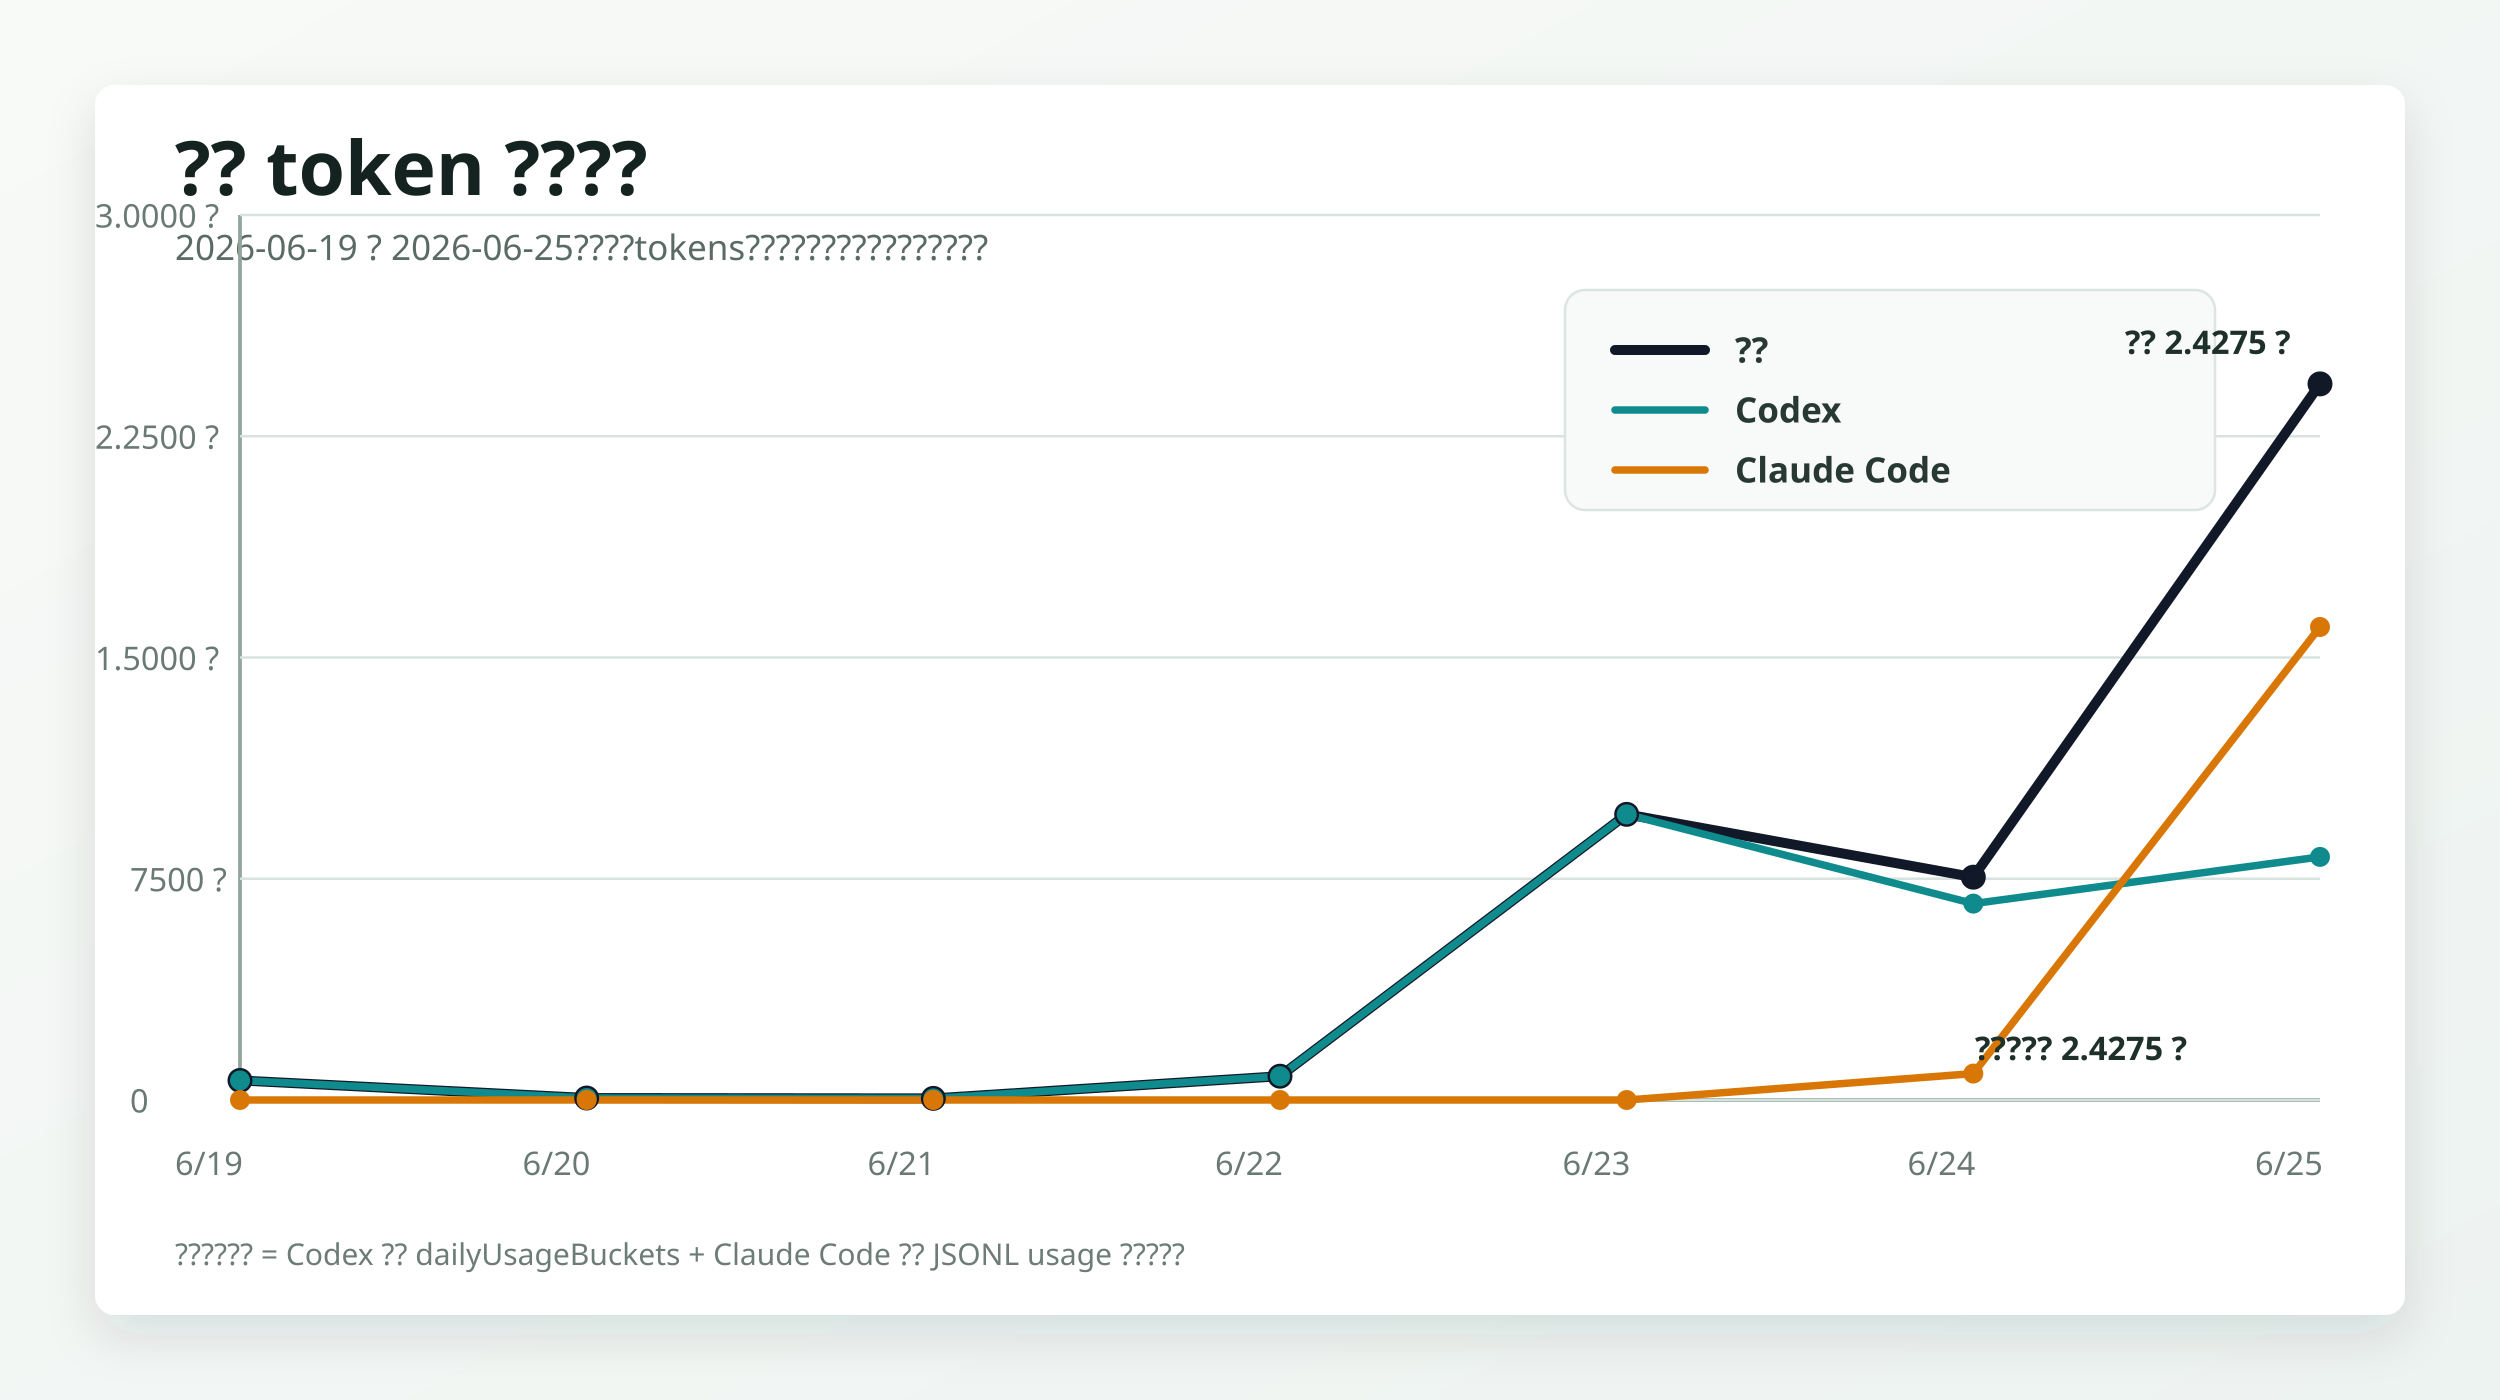
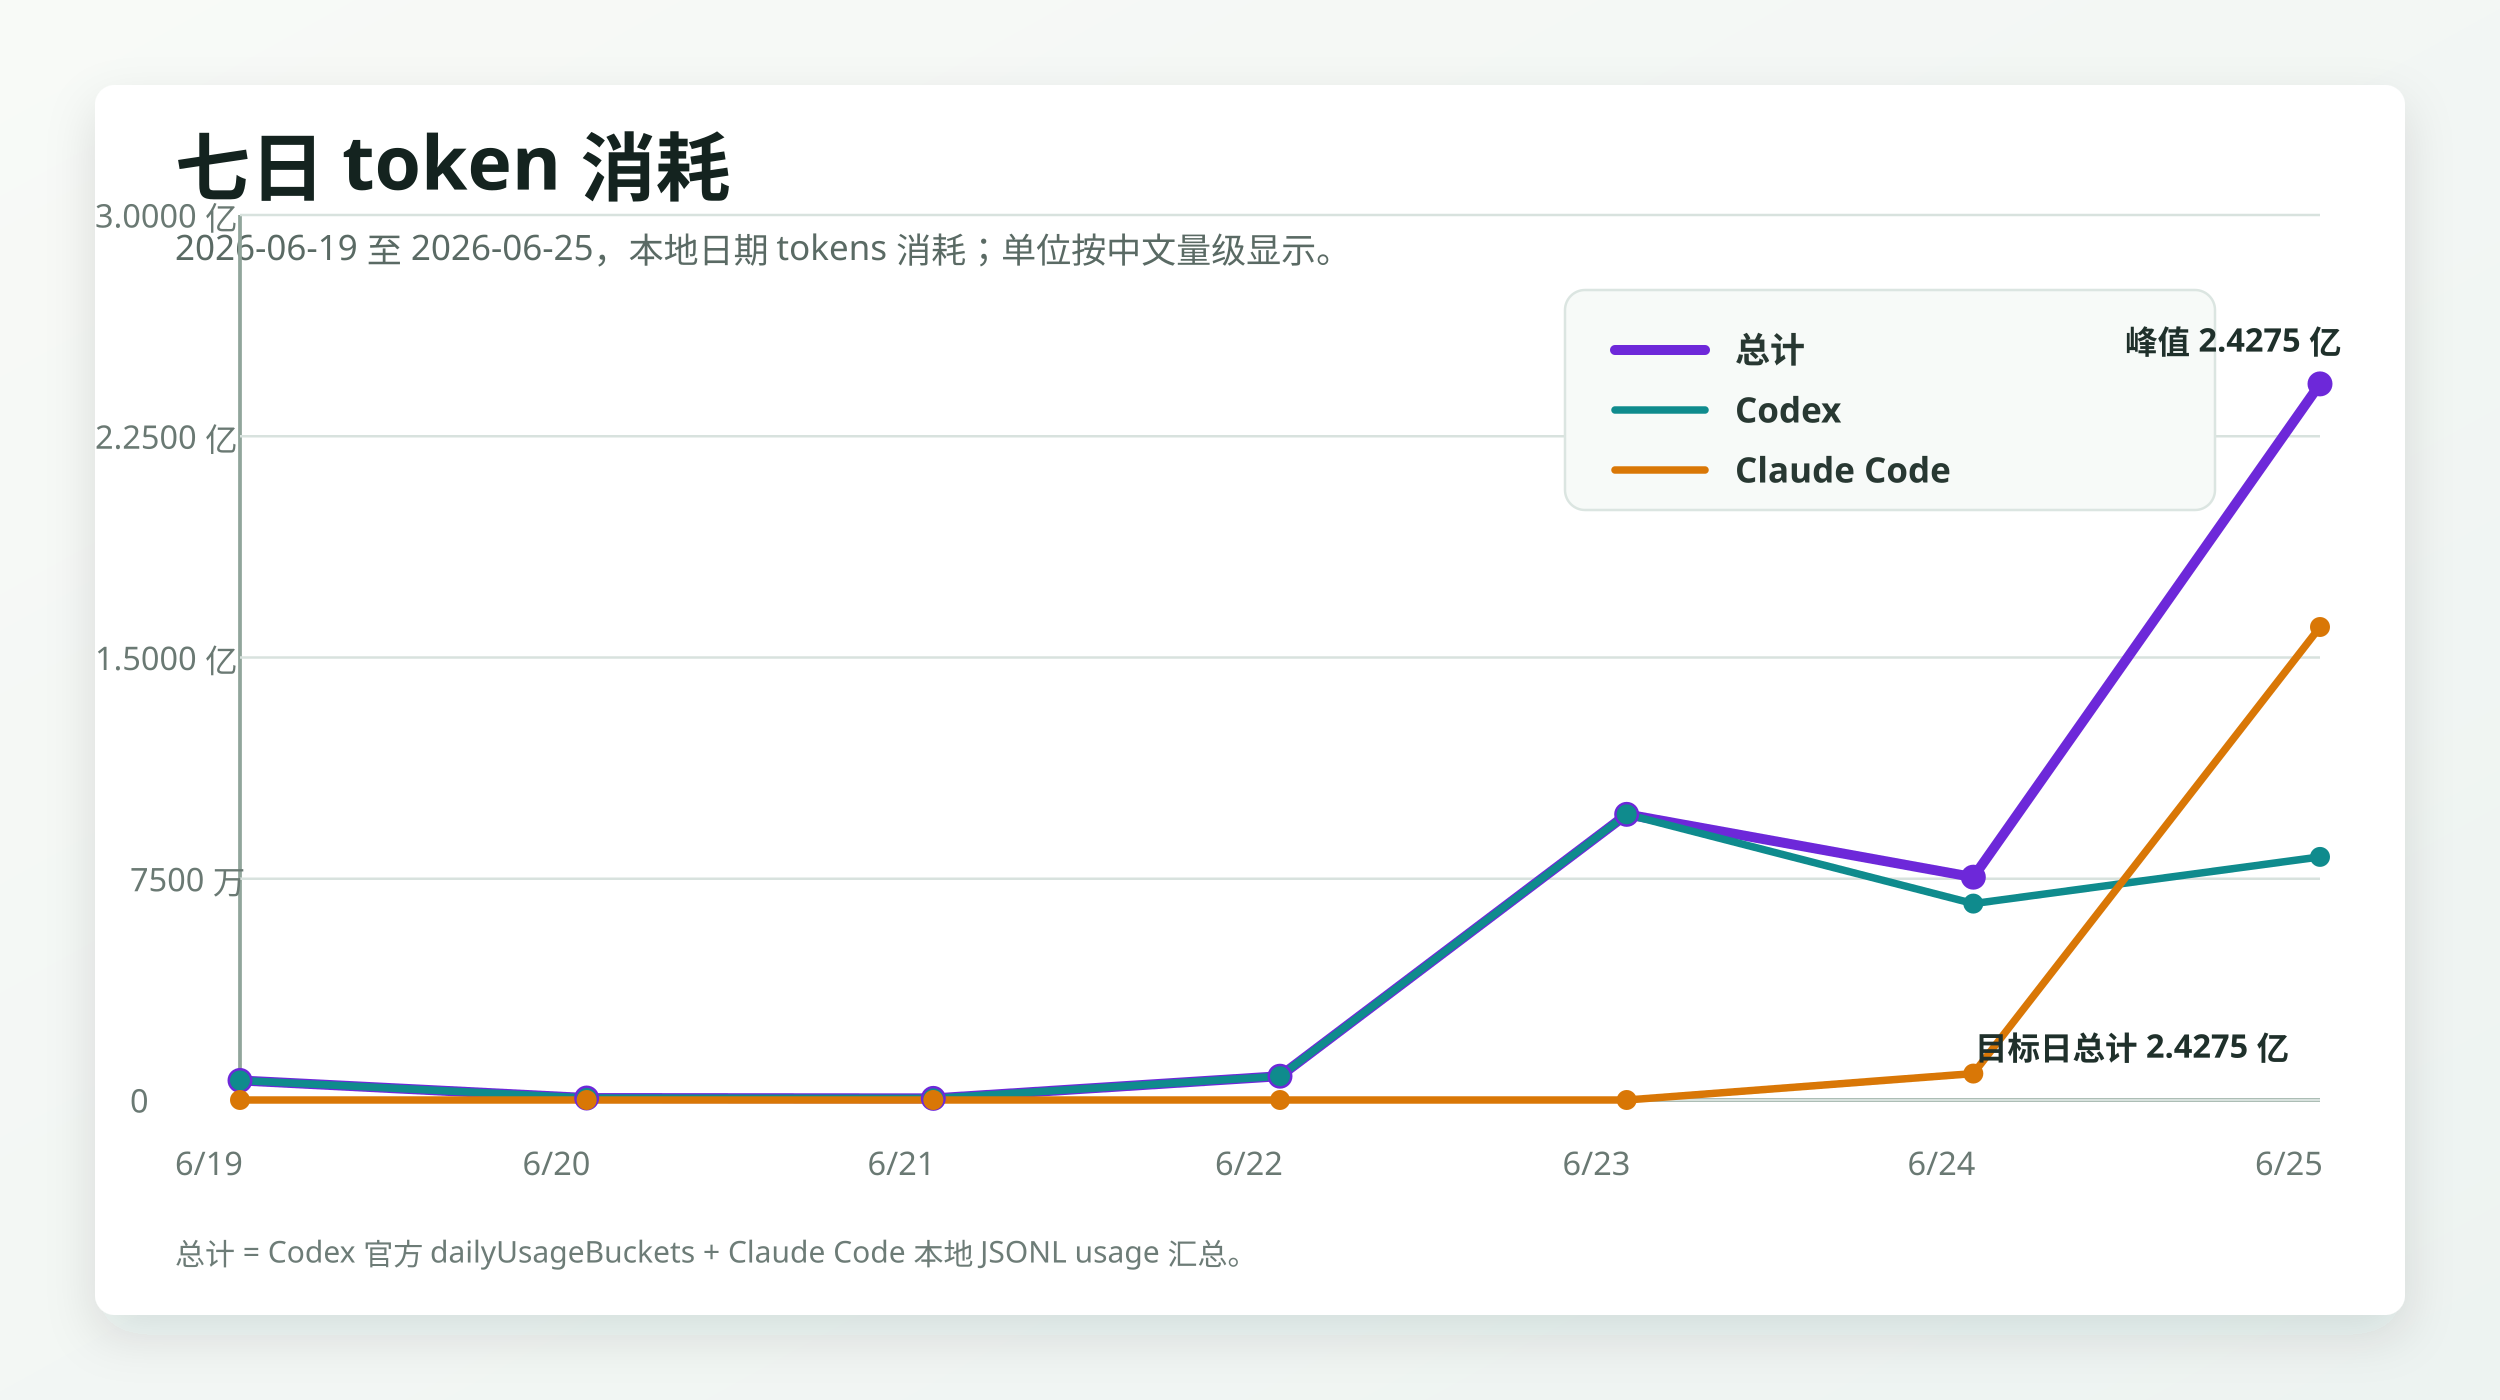
<svg xmlns="http://www.w3.org/2000/svg" width="1000" height="560" viewBox="0 0 1000 560" role="img" aria-labelledby="title desc">
  <defs>
    <linearGradient id="bg" x1="0" x2="1" y1="0" y2="1">
      <stop offset="0%" stop-color="#f8faf7" />
      <stop offset="100%" stop-color="#edf3f1" />
    </linearGradient>
    <filter id="softShadow" x="-20%" y="-20%" width="140%" height="140%">
      <feDropShadow dx="0" dy="8" stdDeviation="10" flood-color="#18302a" flood-opacity="0.12" />
    </filter>
    <style>
      .title { font: 700 30px "Microsoft YaHei", "Segoe UI", sans-serif; fill: #14231f; }
      .subtitle { font: 500 14px "Microsoft YaHei", "Segoe UI", sans-serif; fill: #5a6a64; }
      .axis { stroke: #91a59b; stroke-width: 1.5; }
      .grid { stroke: #d8e2de; stroke-width: 1; }
      .tick { font: 500 13px "Microsoft YaHei", "Segoe UI", sans-serif; fill: #6a7973; }
      .legend { font: 600 14px "Microsoft YaHei", "Segoe UI", sans-serif; fill: #283832; }
      .value { font: 700 13px "Microsoft YaHei", "Segoe UI", sans-serif; fill: #1f302b; }
      .note { font: 500 12px "Microsoft YaHei", "Segoe UI", sans-serif; fill: #6d7c77; }
    </style>
  </defs>
  <rect x="0" y="0" width="1000" height="560" fill="url(#bg)" />
  <rect x="38" y="34" width="924" height="492" rx="8" fill="#ffffff" filter="url(#softShadow)" />
-   <text x="70" y="78" class="title">?? token ????</text>
-   <text x="70" y="104" class="subtitle">2026-06-19 ? 2026-06-25????tokens????????????????</text>
+   <text x="70" y="78" class="title">七日 token 消耗</text>
+   <text x="70" y="104" class="subtitle">2026-06-19 至 2026-06-25，本地日期 tokens 消耗；单位按中文量级显示。</text>
  <g>
    <line x1="96" y1="440" x2="928" y2="440" class="axis" />
    <line x1="96" y1="86" x2="96" y2="440" class="axis" />
    <line x1="96" y1="86" x2="928" y2="86" class="grid" />
    <line x1="96" y1="174.5" x2="928" y2="174.5" class="grid" />
    <line x1="96" y1="263" x2="928" y2="263" class="grid" />
    <line x1="96" y1="351.5" x2="928" y2="351.5" class="grid" />
    <line x1="96" y1="440" x2="928" y2="440" class="grid" />
-     <text x="38" y="91" class="tick">3.0000 ?</text>
-     <text x="38" y="179.5" class="tick">2.2500 ?</text>
-     <text x="38" y="268" class="tick">1.5000 ?</text>
-     <text x="52" y="356.5" class="tick">7500 ?</text>
+     <text x="38" y="91" class="tick">3.0000 亿</text>
+     <text x="38" y="179.5" class="tick">2.2500 亿</text>
+     <text x="38" y="268" class="tick">1.5000 亿</text>
+     <text x="52" y="356.5" class="tick">7500 万</text>
    <text x="52" y="445" class="tick">0</text>
    <text x="70" y="470" class="tick">6/19</text>
    <text x="209" y="470" class="tick">6/20</text>
    <text x="347" y="470" class="tick">6/21</text>
    <text x="486" y="470" class="tick">6/22</text>
    <text x="625" y="470" class="tick">6/23</text>
    <text x="763" y="470" class="tick">6/24</text>
    <text x="902" y="470" class="tick">6/25</text>
-     <polyline fill="none" stroke="#111827" stroke-width="4" stroke-linejoin="round" stroke-linecap="round" points="96,432.18 234.67,439.21 373.33,439.35 512,430.48 650.67,325.74 789.33,350.87 928,153.56" />
+     <polyline fill="none" stroke="#6d28d9" stroke-width="4" stroke-linejoin="round" stroke-linecap="round" points="96,432.18 234.67,439.21 373.33,439.35 512,430.48 650.67,325.74 789.33,350.87 928,153.56" />
    <polyline fill="none" stroke="#0f8b8d" stroke-width="3" stroke-linejoin="round" stroke-linecap="round" points="96,432.18 234.67,439.21 373.33,439.35 512,430.48 650.67,325.74 789.33,361.44 928,342.76" />
    <polyline fill="none" stroke="#d97706" stroke-width="3" stroke-linejoin="round" stroke-linecap="round" points="96,440.00 234.67,440.00 373.33,440.00 512,440.00 650.67,440.00 789.33,429.43 928,250.80" />
-     <g fill="#111827">
+     <g fill="#6d28d9">
      <circle cx="96" cy="432.18" r="5" />
      <circle cx="234.67" cy="439.21" r="5" />
      <circle cx="373.33" cy="439.35" r="5" />
      <circle cx="512" cy="430.48" r="5" />
      <circle cx="650.67" cy="325.74" r="5" />
      <circle cx="789.33" cy="350.87" r="5" />
      <circle cx="928" cy="153.56" r="5" />
    </g>
    <g fill="#0f8b8d">
      <circle cx="96" cy="432.18" r="4" />
      <circle cx="234.67" cy="439.21" r="4" />
      <circle cx="373.33" cy="439.35" r="4" />
      <circle cx="512" cy="430.48" r="4" />
      <circle cx="650.67" cy="325.74" r="4" />
      <circle cx="789.33" cy="361.44" r="4" />
      <circle cx="928" cy="342.76" r="4" />
    </g>
    <g fill="#d97706">
      <circle cx="96" cy="440.00" r="4" />
      <circle cx="234.67" cy="440.00" r="4" />
      <circle cx="373.33" cy="440.00" r="4" />
      <circle cx="512" cy="440.00" r="4" />
      <circle cx="650.67" cy="440.00" r="4" />
      <circle cx="789.33" cy="429.43" r="4" />
      <circle cx="928" cy="250.80" r="4" />
    </g>
    <rect x="626" y="116" width="260" height="88" rx="8" fill="#f7faf8" stroke="#dbe5e1" />
-     <line x1="646" y1="140" x2="682" y2="140" stroke="#111827" stroke-width="4" stroke-linecap="round" />
-     <text x="694" y="145" class="legend">??</text>
+     <line x1="646" y1="140" x2="682" y2="140" stroke="#6d28d9" stroke-width="4" stroke-linecap="round" />
+     <text x="694" y="145" class="legend">总计</text>
    <line x1="646" y1="164" x2="682" y2="164" stroke="#0f8b8d" stroke-width="3" stroke-linecap="round" />
    <text x="694" y="169" class="legend">Codex</text>
    <line x1="646" y1="188" x2="682" y2="188" stroke="#d97706" stroke-width="3" stroke-linecap="round" />
    <text x="694" y="193" class="legend">Claude Code</text>
-     <text x="850" y="141.56" class="value">?? 2.4275 ?</text>
-     <text x="790" y="424" class="value">????? 2.4275 ?</text>
+     <text x="850" y="141.56" class="value">峰值 2.4275 亿</text>
+     <text x="790" y="424" class="value">目标日总计 2.4275 亿</text>
  </g>
-   <text x="70" y="506" class="note">?????? = Codex ?? dailyUsageBuckets + Claude Code ?? JSONL usage ?????</text>
+   <text x="70" y="506" class="note">总计 = Codex 官方 dailyUsageBuckets + Claude Code 本地 JSONL usage 汇总。</text>
</svg>
